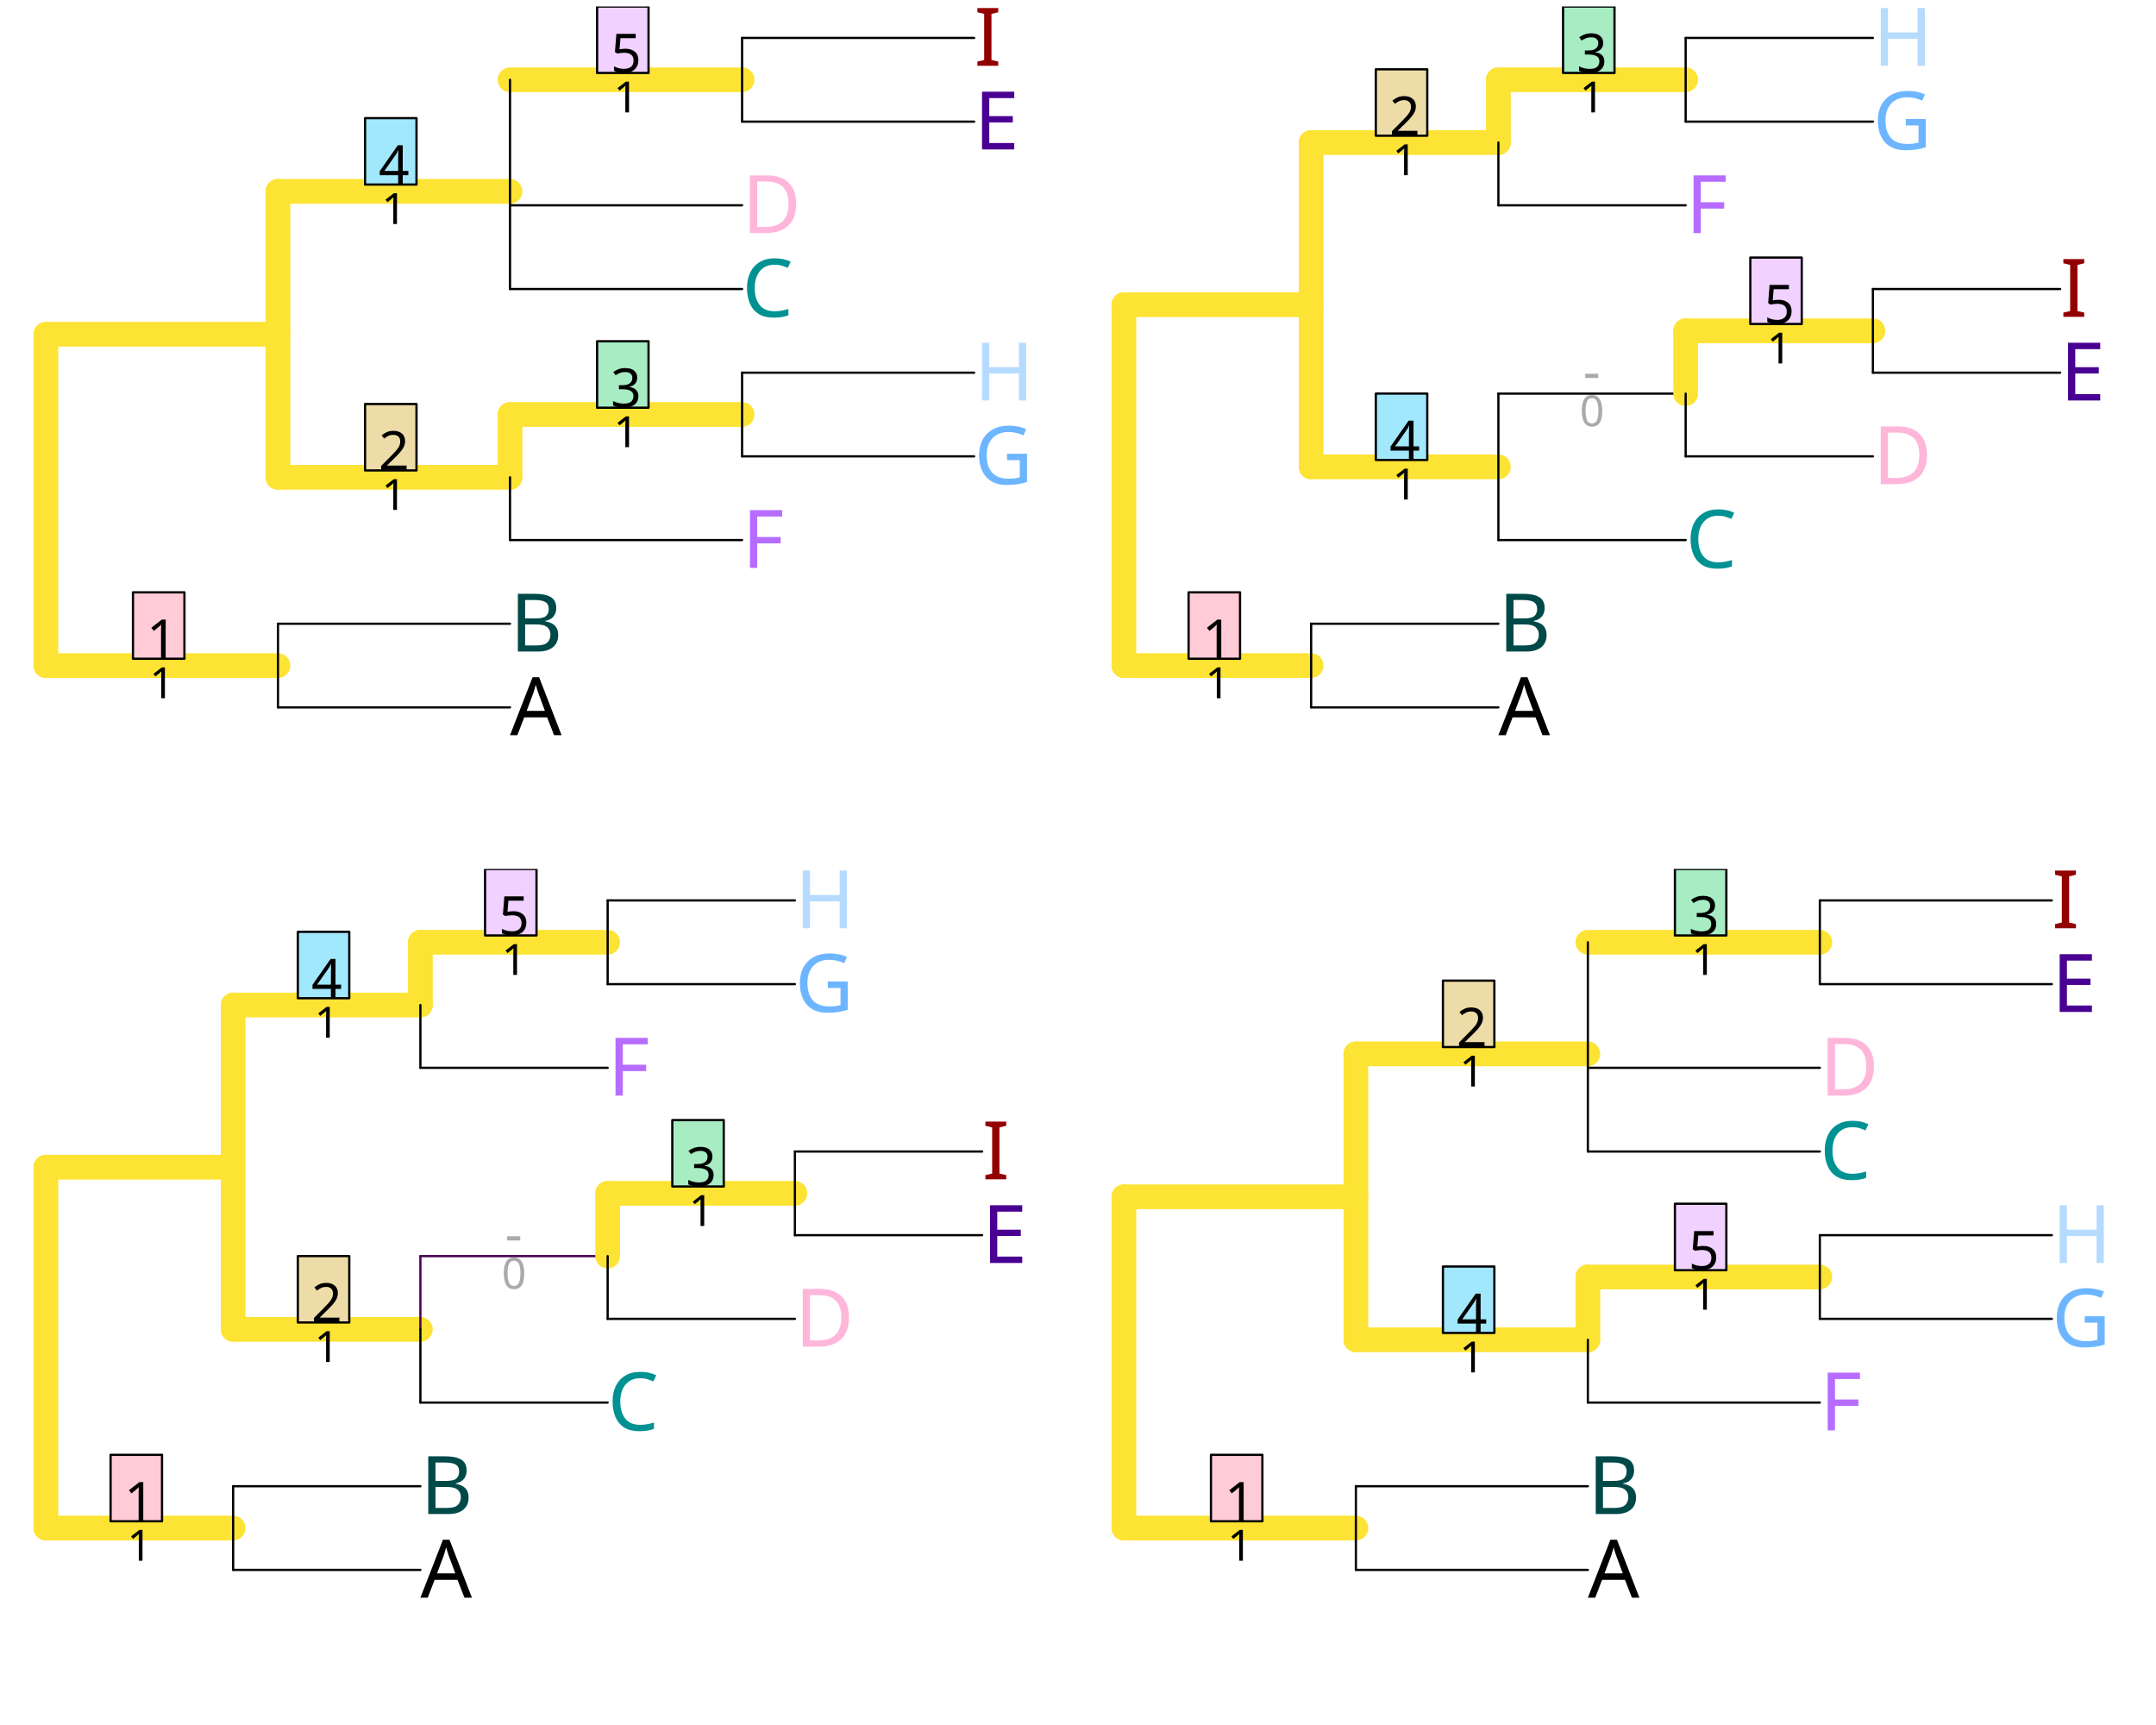
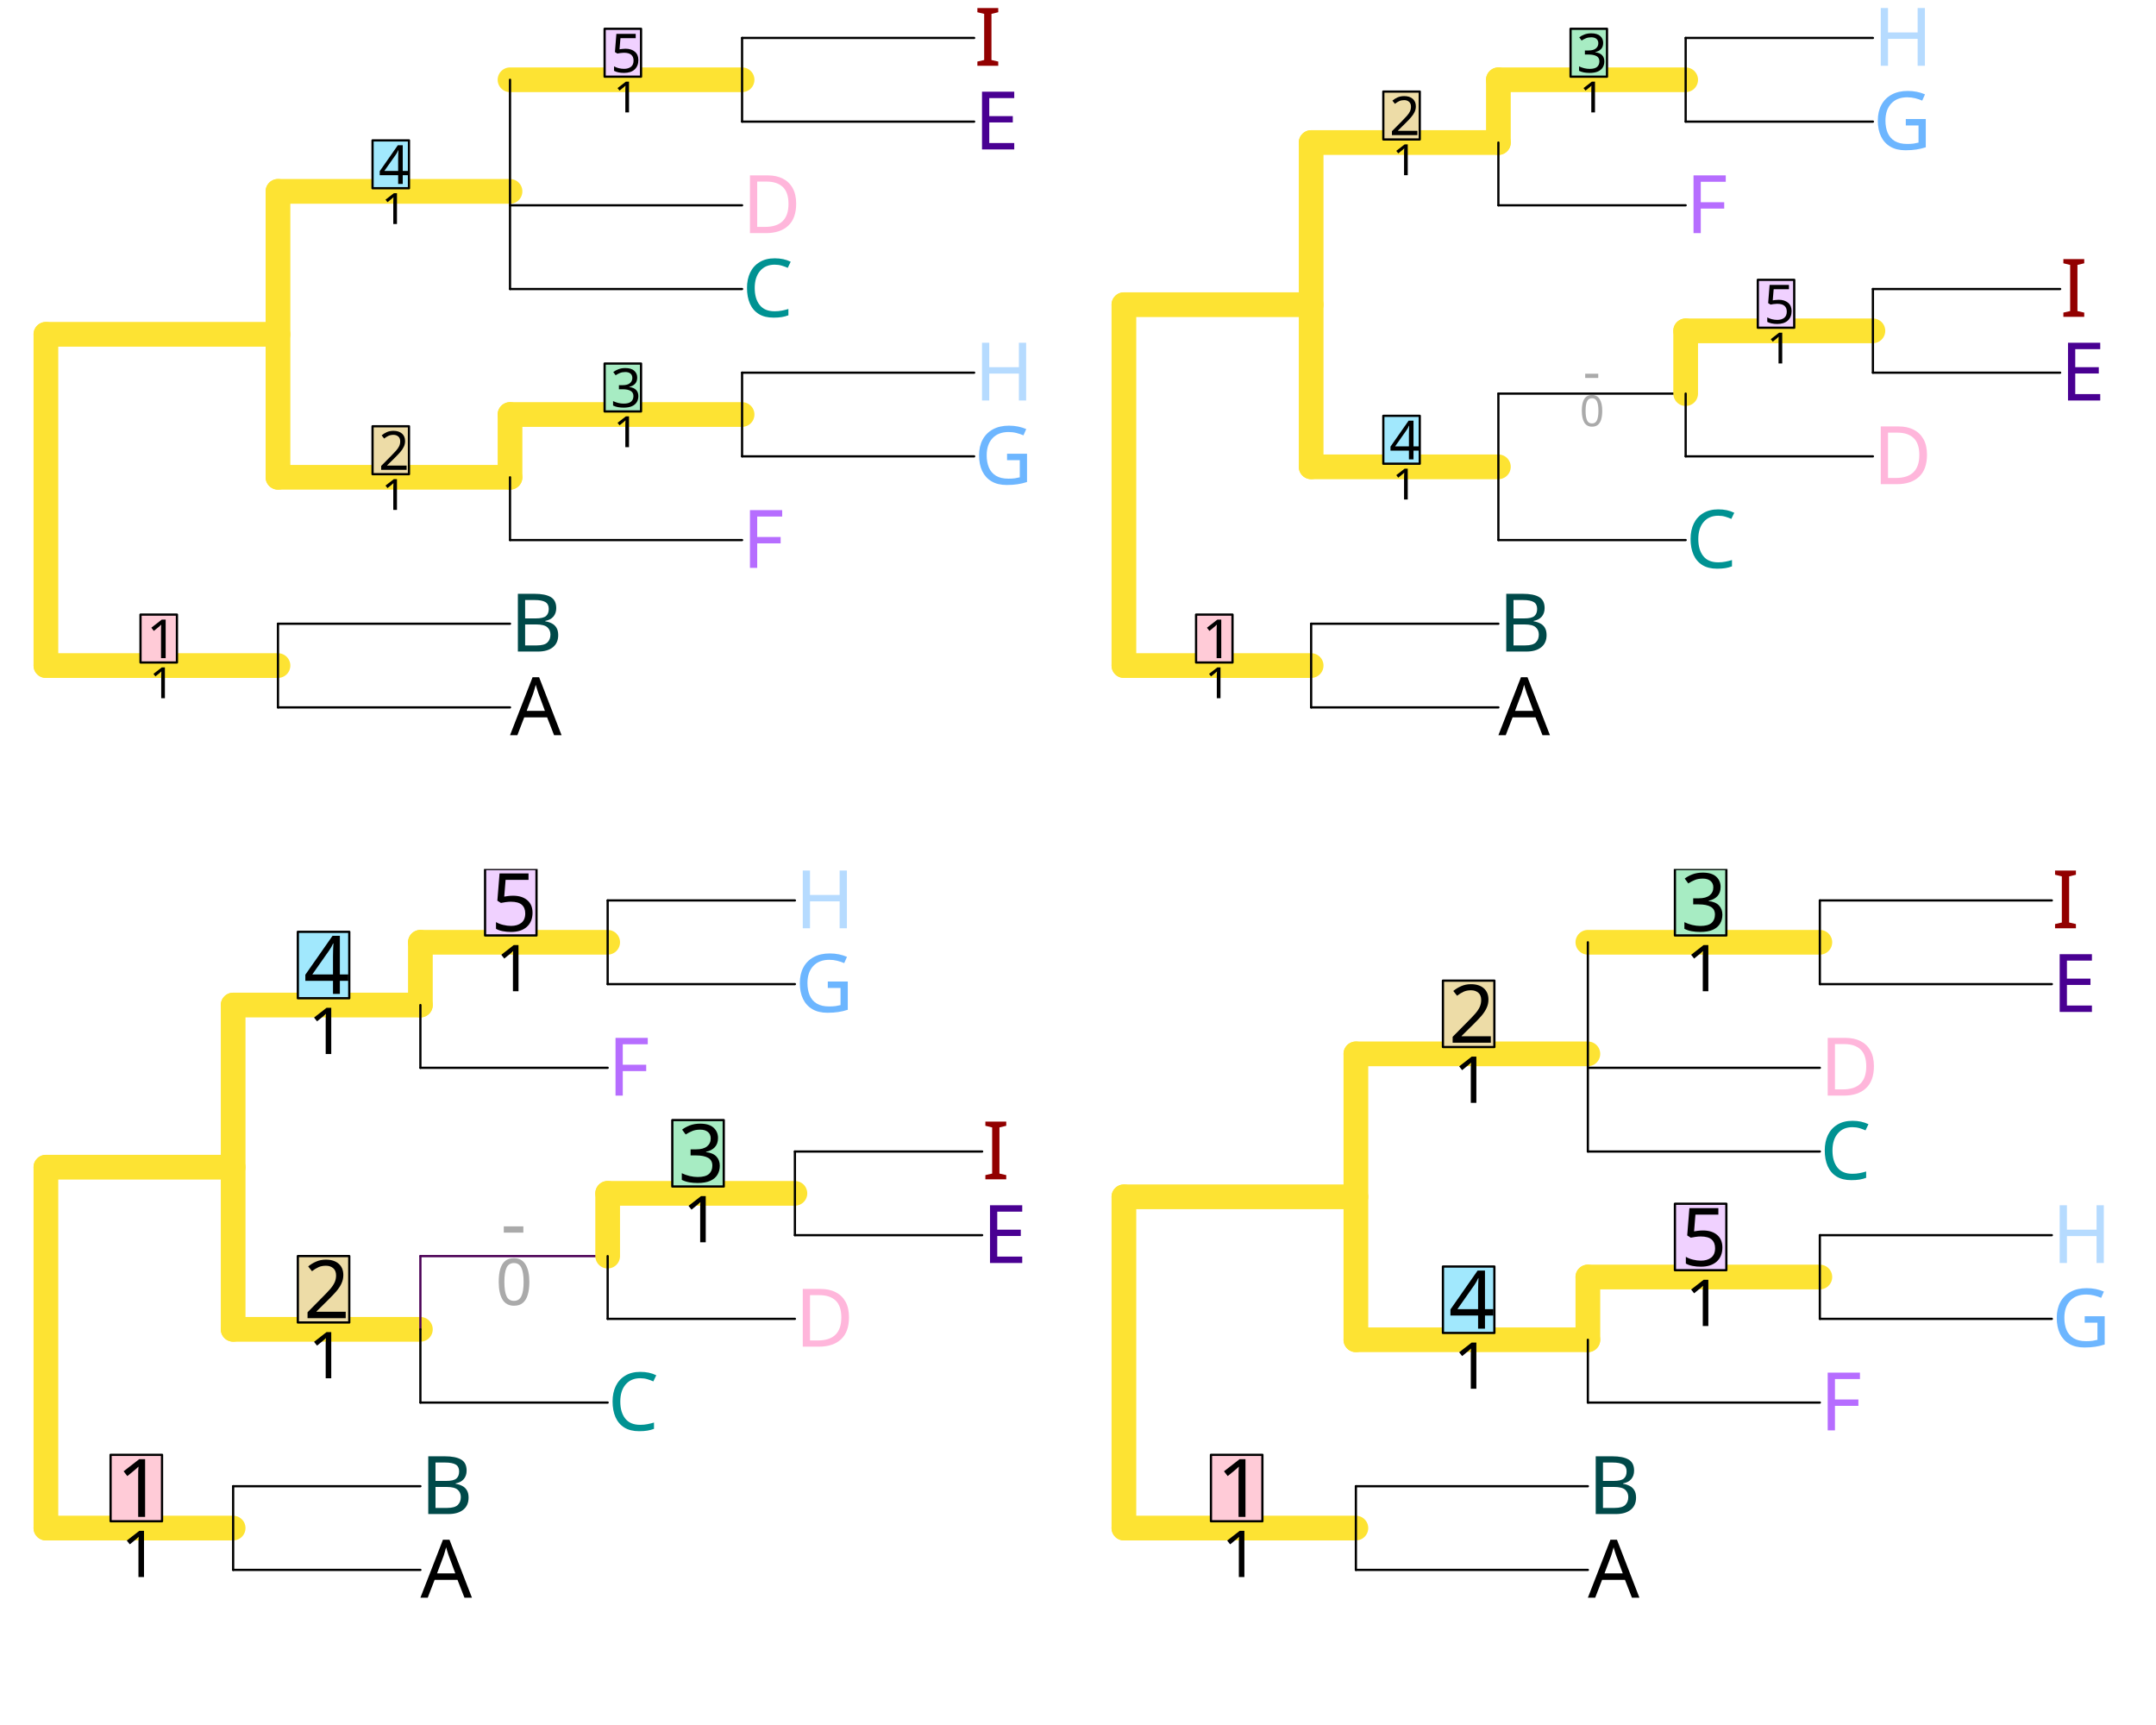
<svg xmlns="http://www.w3.org/2000/svg" class="svglite" data-engine-version="2.0" width="720.00pt" height="576.00pt" viewBox="0 0 720.00 576.00">
  <defs>
    <style type="text/css">
    .svglite line, .svglite polyline, .svglite polygon, .svglite path, .svglite rect, .svglite circle {
      fill: none;
      stroke: #000000;
      stroke-linecap: round;
      stroke-linejoin: round;
      stroke-miterlimit: 10.00;
    }
  </style>
  </defs>
  <rect width="100%" height="100%" style="stroke: none; fill: #FFFFFF;" />
  <defs>
    <clipPath id="cpMC4wMHw3MjAuMDB8MC4wMHw1NzYuMDA=">
      <rect x="0.00" y="0.00" width="720.00" height="576.00" />
    </clipPath>
  </defs>
  <g clip-path="url(#cpMC4wMHw3MjAuMDB8MC4wMHw1NzYuMDA=)">
</g>
  <defs>
    <clipPath id="cpMC4wMHwzNjAuMDB8MC4wMHwyODguMDA=">
      <rect x="0.00" y="0.00" width="360.00" height="288.00" />
    </clipPath>
  </defs>
  <g clip-path="url(#cpMC4wMHwzNjAuMDB8MC4wMHwyODguMDA=)">
</g>
  <defs>
    <clipPath id="cpMi4xNnwzNTcuODR8Mi4xNnwyODUuODQ=">
      <rect x="2.16" y="2.16" width="355.68" height="283.68" />
    </clipPath>
  </defs>
  <g clip-path="url(#cpMi4xNnwzNTcuODR8Mi4xNnwyODUuODQ=)">
    <line x1="15.33" y1="222.24" x2="92.83" y2="222.24" style="stroke-width: 8.25; stroke: #FDE333;" />
    <line x1="92.83" y1="236.21" x2="170.32" y2="236.21" style="stroke-width: 0.75;" />
    <line x1="92.83" y1="208.27" x2="170.32" y2="208.27" style="stroke-width: 0.75;" />
    <line x1="15.33" y1="111.63" x2="92.83" y2="111.63" style="stroke-width: 8.25; stroke: #FDE333;" />
    <line x1="92.83" y1="159.37" x2="170.32" y2="159.37" style="stroke-width: 8.25; stroke: #FDE333;" />
    <line x1="170.32" y1="180.33" x2="247.82" y2="180.33" style="stroke-width: 0.75;" />
    <line x1="170.32" y1="138.41" x2="247.82" y2="138.41" style="stroke-width: 8.25; stroke: #FDE333;" />
    <line x1="247.82" y1="152.38" x2="325.32" y2="152.38" style="stroke-width: 0.75;" />
    <line x1="247.82" y1="124.44" x2="325.32" y2="124.44" style="stroke-width: 0.75;" />
    <line x1="92.83" y1="63.90" x2="170.32" y2="63.90" style="stroke-width: 8.25; stroke: #FDE333;" />
    <line x1="170.32" y1="96.50" x2="247.82" y2="96.50" style="stroke-width: 0.75;" />
    <line x1="170.32" y1="68.55" x2="247.82" y2="68.55" style="stroke-width: 0.75;" />
    <line x1="170.32" y1="26.64" x2="247.82" y2="26.64" style="stroke-width: 8.25; stroke: #FDE333;" />
    <line x1="247.82" y1="40.61" x2="325.32" y2="40.61" style="stroke-width: 0.75;" />
    <line x1="247.82" y1="12.67" x2="325.32" y2="12.67" style="stroke-width: 0.75;" />
    <line x1="15.33" y1="222.24" x2="15.33" y2="111.63" style="stroke-width: 8.25; stroke: #FDE333;" />
    <line x1="92.83" y1="236.21" x2="92.83" y2="208.27" style="stroke-width: 0.75;" />
    <line x1="92.83" y1="159.37" x2="92.83" y2="63.90" style="stroke-width: 8.25; stroke: #FDE333;" />
    <line x1="170.32" y1="159.37" x2="170.32" y2="138.41" style="stroke-width: 8.25; stroke: #FDE333;" />
    <line x1="247.82" y1="152.38" x2="247.82" y2="124.44" style="stroke-width: 0.75;" />
    <line x1="170.32" y1="96.50" x2="170.32" y2="26.64" style="stroke-width: 0.75;" />
    <line x1="247.82" y1="40.61" x2="247.82" y2="12.67" style="stroke-width: 0.75;" />
    <line x1="170.32" y1="180.33" x2="170.32" y2="159.37" style="stroke-width: 0.75;" />
    <text x="170.32" y="245.50" style="font-size: 27.00px; font-family: sans;" textLength="18.01px" lengthAdjust="spacingAndGlyphs">A</text>
    <text x="170.32" y="217.56" style="font-size: 27.00px; fill: #004949; font-family: sans;" textLength="18.01px" lengthAdjust="spacingAndGlyphs">B</text>
    <text x="247.82" y="189.62" style="font-size: 27.00px; fill: #B66DFF; font-family: sans;" textLength="16.49px" lengthAdjust="spacingAndGlyphs">F</text>
    <text x="325.32" y="161.68" style="font-size: 27.00px; fill: #6DB6FF; font-family: sans;" textLength="21.01px" lengthAdjust="spacingAndGlyphs">G</text>
    <text x="325.32" y="133.73" style="font-size: 27.00px; fill: #B6DBFF; font-family: sans;" textLength="19.50px" lengthAdjust="spacingAndGlyphs">H</text>
    <text x="247.82" y="105.80" style="font-size: 27.00px; fill: #009292; font-family: sans;" textLength="19.50px" lengthAdjust="spacingAndGlyphs">C</text>
    <text x="247.82" y="77.84" style="font-size: 27.00px; fill: #FFB6DB; font-family: sans;" textLength="19.50px" lengthAdjust="spacingAndGlyphs">D</text>
    <text x="325.32" y="49.90" style="font-size: 27.00px; fill: #490092; font-family: sans;" textLength="18.01px" lengthAdjust="spacingAndGlyphs">E</text>
    <text x="325.32" y="21.96" style="font-size: 27.00px; fill: #920000; font-family: sans;" textLength="7.50px" lengthAdjust="spacingAndGlyphs">I</text>
-     <rect x="44.41" y="197.78" width="17.18" height="22.18" style="stroke-width: 0.75; fill: #FFCBD7;" />
-     <rect x="121.91" y="134.91" width="17.18" height="22.18" style="stroke-width: 0.75; fill: #EDDCA7;" />
-     <rect x="199.40" y="113.95" width="17.18" height="22.18" style="stroke-width: 0.75; fill: #A7ECC3;" />
-     <rect x="121.91" y="39.44" width="17.18" height="22.18" style="stroke-width: 0.75; fill: #A1E8FD;" />
-     <rect x="199.40" y="2.18" width="17.18" height="22.18" style="stroke-width: 0.75; fill: #F0D1FF;" />
+     <rect x="46.92" y="205.22" width="12.17" height="15.99" style="stroke-width: 0.75; fill: #FFCBD7;" />
+     <rect x="124.41" y="142.34" width="12.17" height="15.99" style="stroke-width: 0.75; fill: #EDDCA7;" />
+     <rect x="201.91" y="121.39" width="12.17" height="15.99" style="stroke-width: 0.75; fill: #A7ECC3;" />
+     <rect x="124.41" y="46.87" width="12.17" height="15.99" style="stroke-width: 0.75; fill: #A1E8FD;" />
+     <rect x="201.91" y="9.61" width="12.17" height="15.99" style="stroke-width: 0.75; fill: #F0D1FF;" />
    <text x="54.08" y="219.76" text-anchor="middle" style="font-size: 18.00px; font-family: sans;" textLength="10.01px" lengthAdjust="spacingAndGlyphs">1</text>
    <text x="131.58" y="156.89" text-anchor="middle" style="font-size: 18.00px; font-family: sans;" textLength="10.01px" lengthAdjust="spacingAndGlyphs">2</text>
    <text x="209.07" y="135.93" text-anchor="middle" style="font-size: 18.00px; font-family: sans;" textLength="10.01px" lengthAdjust="spacingAndGlyphs">3</text>
    <text x="131.58" y="61.42" text-anchor="middle" style="font-size: 18.00px; font-family: sans;" textLength="10.01px" lengthAdjust="spacingAndGlyphs">4</text>
    <text x="209.07" y="24.16" text-anchor="middle" style="font-size: 18.00px; font-family: sans;" textLength="10.01px" lengthAdjust="spacingAndGlyphs">5</text>
    <text x="54.08" y="233.14" text-anchor="middle" style="font-size: 14.40px; font-family: sans;" textLength="8.01px" lengthAdjust="spacingAndGlyphs">1</text>
    <text x="131.58" y="170.27" text-anchor="middle" style="font-size: 14.40px; font-family: sans;" textLength="8.01px" lengthAdjust="spacingAndGlyphs">1</text>
    <text x="209.07" y="149.31" text-anchor="middle" style="font-size: 14.40px; font-family: sans;" textLength="8.01px" lengthAdjust="spacingAndGlyphs">1</text>
    <text x="131.58" y="74.80" text-anchor="middle" style="font-size: 14.40px; font-family: sans;" textLength="8.01px" lengthAdjust="spacingAndGlyphs">1</text>
    <text x="209.07" y="37.54" text-anchor="middle" style="font-size: 14.40px; font-family: sans;" textLength="8.01px" lengthAdjust="spacingAndGlyphs">1</text>
  </g>
  <defs>
    <clipPath id="cpMzYyLjE2fDcxNy44NHwyLjE2fDI4NS44NA==">
      <rect x="362.16" y="2.16" width="355.68" height="283.68" />
    </clipPath>
  </defs>
  <g clip-path="url(#cpMzYyLjE2fDcxNy44NHwyLjE2fDI4NS44NA==)">
</g>
  <defs>
    <clipPath id="cpMzYwLjAwfDcyMC4wMHwwLjAwfDI4OC4wMA==">
      <rect x="360.00" y="0.00" width="360.00" height="288.00" />
    </clipPath>
  </defs>
  <g clip-path="url(#cpMzYwLjAwfDcyMC4wMHwwLjAwfDI4OC4wMA==)">
</g>
  <g clip-path="url(#cpMzYyLjE2fDcxNy44NHwyLjE2fDI4NS44NA==)">
    <line x1="375.33" y1="222.24" x2="437.86" y2="222.24" style="stroke-width: 8.25; stroke: #FDE333;" />
    <line x1="437.86" y1="236.21" x2="500.39" y2="236.21" style="stroke-width: 0.75;" />
    <line x1="437.86" y1="208.27" x2="500.39" y2="208.27" style="stroke-width: 0.75;" />
    <line x1="375.33" y1="101.74" x2="437.86" y2="101.74" style="stroke-width: 8.25; stroke: #FDE333;" />
    <line x1="437.86" y1="155.88" x2="500.39" y2="155.88" style="stroke-width: 8.25; stroke: #FDE333;" />
    <line x1="500.39" y1="180.33" x2="562.93" y2="180.33" style="stroke-width: 0.75;" />
    <line x1="500.39" y1="131.43" x2="562.93" y2="131.43" style="stroke-width: 0.75;" />
    <line x1="562.93" y1="152.38" x2="625.46" y2="152.38" style="stroke-width: 0.75;" />
    <line x1="562.93" y1="110.47" x2="625.46" y2="110.47" style="stroke-width: 8.25; stroke: #FDE333;" />
    <line x1="625.46" y1="124.44" x2="687.99" y2="124.44" style="stroke-width: 0.75;" />
    <line x1="625.46" y1="96.50" x2="687.99" y2="96.50" style="stroke-width: 0.75;" />
    <line x1="437.86" y1="47.60" x2="500.39" y2="47.60" style="stroke-width: 8.25; stroke: #FDE333;" />
    <line x1="500.39" y1="68.55" x2="562.93" y2="68.55" style="stroke-width: 0.75;" />
    <line x1="500.39" y1="26.64" x2="562.93" y2="26.64" style="stroke-width: 8.25; stroke: #FDE333;" />
    <line x1="562.93" y1="40.61" x2="625.46" y2="40.61" style="stroke-width: 0.75;" />
    <line x1="562.93" y1="12.67" x2="625.46" y2="12.67" style="stroke-width: 0.75;" />
    <line x1="375.33" y1="222.24" x2="375.33" y2="101.74" style="stroke-width: 8.25; stroke: #FDE333;" />
    <line x1="437.86" y1="236.21" x2="437.86" y2="208.27" style="stroke-width: 0.75;" />
    <line x1="437.86" y1="155.88" x2="437.86" y2="47.60" style="stroke-width: 8.25; stroke: #FDE333;" />
    <line x1="500.39" y1="180.33" x2="500.39" y2="131.43" style="stroke-width: 0.75;" />
    <line x1="562.93" y1="131.43" x2="562.93" y2="110.47" style="stroke-width: 8.25; stroke: #FDE333;" />
    <line x1="625.46" y1="124.44" x2="625.46" y2="96.50" style="stroke-width: 0.75;" />
    <line x1="500.39" y1="47.60" x2="500.39" y2="26.64" style="stroke-width: 8.25; stroke: #FDE333;" />
    <line x1="562.93" y1="40.61" x2="562.93" y2="12.67" style="stroke-width: 0.75;" />
    <line x1="562.93" y1="152.38" x2="562.93" y2="131.43" style="stroke-width: 0.75;" />
    <line x1="500.39" y1="68.55" x2="500.39" y2="47.60" style="stroke-width: 0.75;" />
    <text x="500.39" y="245.50" style="font-size: 27.00px; font-family: sans;" textLength="18.01px" lengthAdjust="spacingAndGlyphs">A</text>
    <text x="500.39" y="217.56" style="font-size: 27.00px; fill: #004949; font-family: sans;" textLength="18.01px" lengthAdjust="spacingAndGlyphs">B</text>
    <text x="562.93" y="189.63" style="font-size: 27.00px; fill: #009292; font-family: sans;" textLength="19.50px" lengthAdjust="spacingAndGlyphs">C</text>
    <text x="625.46" y="161.67" style="font-size: 27.00px; fill: #FFB6DB; font-family: sans;" textLength="19.50px" lengthAdjust="spacingAndGlyphs">D</text>
    <text x="687.99" y="133.73" style="font-size: 27.00px; fill: #490092; font-family: sans;" textLength="18.01px" lengthAdjust="spacingAndGlyphs">E</text>
    <text x="687.99" y="105.79" style="font-size: 27.00px; fill: #920000; font-family: sans;" textLength="7.50px" lengthAdjust="spacingAndGlyphs">I</text>
    <text x="562.93" y="77.84" style="font-size: 27.00px; fill: #B66DFF; font-family: sans;" textLength="16.49px" lengthAdjust="spacingAndGlyphs">F</text>
    <text x="625.46" y="49.91" style="font-size: 27.00px; fill: #6DB6FF; font-family: sans;" textLength="21.01px" lengthAdjust="spacingAndGlyphs">G</text>
    <text x="625.46" y="21.96" style="font-size: 27.00px; fill: #B6DBFF; font-family: sans;" textLength="19.50px" lengthAdjust="spacingAndGlyphs">H</text>
-     <rect x="396.93" y="197.78" width="17.18" height="22.18" style="stroke-width: 0.75; fill: #FFCBD7;" />
-     <rect x="459.46" y="23.14" width="17.18" height="22.18" style="stroke-width: 0.75; fill: #EDDCA7;" />
-     <rect x="521.99" y="2.18" width="17.18" height="22.18" style="stroke-width: 0.75; fill: #A7ECC3;" />
-     <rect x="459.46" y="131.42" width="17.18" height="22.18" style="stroke-width: 0.75; fill: #A1E8FD;" />
-     <rect x="584.52" y="86.01" width="17.18" height="22.18" style="stroke-width: 0.75; fill: #F0D1FF;" />
+     <rect x="399.43" y="205.22" width="12.17" height="15.99" style="stroke-width: 0.75; fill: #FFCBD7;" />
+     <rect x="461.96" y="30.57" width="12.17" height="15.99" style="stroke-width: 0.75; fill: #EDDCA7;" />
+     <rect x="524.49" y="9.61" width="12.17" height="15.99" style="stroke-width: 0.75; fill: #A7ECC3;" />
+     <rect x="461.96" y="138.85" width="12.17" height="15.99" style="stroke-width: 0.75; fill: #A1E8FD;" />
+     <rect x="587.02" y="93.44" width="12.17" height="15.99" style="stroke-width: 0.75; fill: #F0D1FF;" />
    <text x="406.60" y="219.76" text-anchor="middle" style="font-size: 18.00px; font-family: sans;" textLength="10.01px" lengthAdjust="spacingAndGlyphs">1</text>
    <text x="469.13" y="45.12" text-anchor="middle" style="font-size: 18.00px; font-family: sans;" textLength="10.01px" lengthAdjust="spacingAndGlyphs">2</text>
    <text x="531.66" y="24.16" text-anchor="middle" style="font-size: 18.00px; font-family: sans;" textLength="10.01px" lengthAdjust="spacingAndGlyphs">3</text>
    <text x="469.13" y="153.40" text-anchor="middle" style="font-size: 18.00px; font-family: sans;" textLength="10.01px" lengthAdjust="spacingAndGlyphs">4</text>
    <text x="594.19" y="107.99" text-anchor="middle" style="font-size: 18.00px; font-family: sans;" textLength="10.01px" lengthAdjust="spacingAndGlyphs">5</text>
    <text x="406.60" y="233.14" text-anchor="middle" style="font-size: 14.40px; font-family: sans;" textLength="8.01px" lengthAdjust="spacingAndGlyphs">1</text>
    <text x="469.13" y="58.50" text-anchor="middle" style="font-size: 14.40px; font-family: sans;" textLength="8.01px" lengthAdjust="spacingAndGlyphs">1</text>
    <text x="531.66" y="37.54" text-anchor="middle" style="font-size: 14.40px; font-family: sans;" textLength="8.01px" lengthAdjust="spacingAndGlyphs">1</text>
    <text x="469.13" y="166.78" text-anchor="middle" style="font-size: 14.40px; font-family: sans;" textLength="8.01px" lengthAdjust="spacingAndGlyphs">1</text>
    <text x="594.19" y="121.37" text-anchor="middle" style="font-size: 14.40px; font-family: sans;" textLength="8.01px" lengthAdjust="spacingAndGlyphs">1</text>
    <text x="528.66" y="130.33" style="font-size: 18.00px; fill: #AAAAAA; font-family: sans;" textLength="5.99px" lengthAdjust="spacingAndGlyphs">-</text>
    <text x="531.66" y="142.33" text-anchor="middle" style="font-size: 14.40px; fill: #AAAAAA; font-family: sans;" textLength="8.01px" lengthAdjust="spacingAndGlyphs">0</text>
  </g>
  <defs>
    <clipPath id="cpMi4xNnwzNTcuODR8MjkwLjE2fDU3My44NA==">
      <rect x="2.16" y="290.16" width="355.68" height="283.68" />
    </clipPath>
  </defs>
  <g clip-path="url(#cpMi4xNnwzNTcuODR8MjkwLjE2fDU3My44NA==)">
</g>
  <defs>
    <clipPath id="cpMC4wMHwzNjAuMDB8Mjg4LjAwfDU3Ni4wMA==">
      <rect x="0.00" y="288.00" width="360.00" height="288.00" />
    </clipPath>
  </defs>
  <g clip-path="url(#cpMC4wMHwzNjAuMDB8Mjg4LjAwfDU3Ni4wMA==)">
</g>
  <g clip-path="url(#cpMi4xNnwzNTcuODR8MjkwLjE2fDU3My44NA==)">
    <line x1="15.33" y1="510.24" x2="77.86" y2="510.24" style="stroke-width: 8.25; stroke: #FDE333;" />
    <line x1="77.86" y1="524.21" x2="140.39" y2="524.21" style="stroke-width: 0.75;" />
    <line x1="77.86" y1="496.27" x2="140.39" y2="496.27" style="stroke-width: 0.75;" />
    <line x1="15.33" y1="389.74" x2="77.86" y2="389.74" style="stroke-width: 8.25; stroke: #FDE333;" />
    <line x1="77.86" y1="443.88" x2="140.39" y2="443.88" style="stroke-width: 8.25; stroke: #FDE333;" />
    <line x1="140.39" y1="468.33" x2="202.93" y2="468.33" style="stroke-width: 0.75;" />
    <line x1="140.39" y1="419.43" x2="202.93" y2="419.43" style="stroke-width: 0.75; stroke: #4B0055;" />
    <line x1="202.93" y1="440.38" x2="265.46" y2="440.38" style="stroke-width: 0.75;" />
    <line x1="202.93" y1="398.47" x2="265.46" y2="398.47" style="stroke-width: 8.25; stroke: #FDE333;" />
    <line x1="265.46" y1="412.44" x2="327.99" y2="412.44" style="stroke-width: 0.75;" />
    <line x1="265.46" y1="384.50" x2="327.99" y2="384.50" style="stroke-width: 0.75;" />
    <line x1="77.86" y1="335.60" x2="140.39" y2="335.60" style="stroke-width: 8.25; stroke: #FDE333;" />
    <line x1="140.39" y1="356.55" x2="202.93" y2="356.55" style="stroke-width: 0.75;" />
    <line x1="140.39" y1="314.64" x2="202.93" y2="314.64" style="stroke-width: 8.25; stroke: #FDE333;" />
    <line x1="202.93" y1="328.61" x2="265.46" y2="328.61" style="stroke-width: 0.75;" />
    <line x1="202.93" y1="300.67" x2="265.46" y2="300.67" style="stroke-width: 0.75;" />
    <line x1="15.33" y1="510.24" x2="15.33" y2="389.74" style="stroke-width: 8.25; stroke: #FDE333;" />
    <line x1="77.86" y1="524.21" x2="77.86" y2="496.27" style="stroke-width: 0.75;" />
    <line x1="77.86" y1="443.88" x2="77.86" y2="335.60" style="stroke-width: 8.25; stroke: #FDE333;" />
    <line x1="140.39" y1="443.88" x2="140.39" y2="419.43" style="stroke-width: 0.75; stroke: #4B0055;" />
    <line x1="202.93" y1="419.43" x2="202.93" y2="398.47" style="stroke-width: 8.25; stroke: #FDE333;" />
    <line x1="265.46" y1="412.44" x2="265.46" y2="384.50" style="stroke-width: 0.75;" />
    <line x1="140.39" y1="335.60" x2="140.39" y2="314.64" style="stroke-width: 8.25; stroke: #FDE333;" />
    <line x1="202.93" y1="328.61" x2="202.93" y2="300.67" style="stroke-width: 0.75;" />
    <line x1="140.39" y1="468.33" x2="140.39" y2="443.88" style="stroke-width: 0.75;" />
    <line x1="202.93" y1="440.38" x2="202.93" y2="419.43" style="stroke-width: 0.75;" />
    <line x1="140.39" y1="356.55" x2="140.39" y2="335.60" style="stroke-width: 0.75;" />
    <text x="140.39" y="533.50" style="font-size: 27.00px; font-family: sans;" textLength="18.01px" lengthAdjust="spacingAndGlyphs">A</text>
    <text x="140.39" y="505.56" style="font-size: 27.00px; fill: #004949; font-family: sans;" textLength="18.01px" lengthAdjust="spacingAndGlyphs">B</text>
    <text x="202.93" y="477.63" style="font-size: 27.00px; fill: #009292; font-family: sans;" textLength="19.50px" lengthAdjust="spacingAndGlyphs">C</text>
    <text x="265.46" y="449.67" style="font-size: 27.00px; fill: #FFB6DB; font-family: sans;" textLength="19.50px" lengthAdjust="spacingAndGlyphs">D</text>
    <text x="327.99" y="421.73" style="font-size: 27.00px; fill: #490092; font-family: sans;" textLength="18.01px" lengthAdjust="spacingAndGlyphs">E</text>
    <text x="327.99" y="393.79" style="font-size: 27.00px; fill: #920000; font-family: sans;" textLength="7.50px" lengthAdjust="spacingAndGlyphs">I</text>
    <text x="202.93" y="365.84" style="font-size: 27.00px; fill: #B66DFF; font-family: sans;" textLength="16.49px" lengthAdjust="spacingAndGlyphs">F</text>
    <text x="265.46" y="337.91" style="font-size: 27.00px; fill: #6DB6FF; font-family: sans;" textLength="21.01px" lengthAdjust="spacingAndGlyphs">G</text>
    <text x="265.46" y="309.96" style="font-size: 27.00px; fill: #B6DBFF; font-family: sans;" textLength="19.50px" lengthAdjust="spacingAndGlyphs">H</text>
    <rect x="36.93" y="485.78" width="17.18" height="22.18" style="stroke-width: 0.75; fill: #FFCBD7;" />
    <rect x="99.46" y="419.42" width="17.18" height="22.18" style="stroke-width: 0.75; fill: #EDDCA7;" />
    <rect x="224.52" y="374.01" width="17.18" height="22.18" style="stroke-width: 0.75; fill: #A7ECC3;" />
    <rect x="99.46" y="311.14" width="17.18" height="22.18" style="stroke-width: 0.75; fill: #A1E8FD;" />
    <rect x="161.99" y="290.18" width="17.18" height="22.18" style="stroke-width: 0.75; fill: #F0D1FF;" />
-     <text x="46.60" y="507.76" text-anchor="middle" style="font-size: 18.00px; font-family: sans;" textLength="10.01px" lengthAdjust="spacingAndGlyphs">1</text>
-     <text x="109.13" y="441.40" text-anchor="middle" style="font-size: 18.00px; font-family: sans;" textLength="10.01px" lengthAdjust="spacingAndGlyphs">2</text>
-     <text x="234.19" y="395.99" text-anchor="middle" style="font-size: 18.00px; font-family: sans;" textLength="10.01px" lengthAdjust="spacingAndGlyphs">3</text>
-     <text x="109.13" y="333.12" text-anchor="middle" style="font-size: 18.00px; font-family: sans;" textLength="10.01px" lengthAdjust="spacingAndGlyphs">4</text>
-     <text x="171.66" y="312.16" text-anchor="middle" style="font-size: 18.00px; font-family: sans;" textLength="10.01px" lengthAdjust="spacingAndGlyphs">5</text>
-     <text x="46.60" y="521.14" text-anchor="middle" style="font-size: 14.40px; font-family: sans;" textLength="8.01px" lengthAdjust="spacingAndGlyphs">1</text>
-     <text x="109.13" y="454.78" text-anchor="middle" style="font-size: 14.40px; font-family: sans;" textLength="8.01px" lengthAdjust="spacingAndGlyphs">1</text>
-     <text x="234.19" y="409.37" text-anchor="middle" style="font-size: 14.40px; font-family: sans;" textLength="8.01px" lengthAdjust="spacingAndGlyphs">1</text>
-     <text x="109.13" y="346.50" text-anchor="middle" style="font-size: 14.40px; font-family: sans;" textLength="8.01px" lengthAdjust="spacingAndGlyphs">1</text>
-     <text x="171.66" y="325.54" text-anchor="middle" style="font-size: 14.40px; font-family: sans;" textLength="8.01px" lengthAdjust="spacingAndGlyphs">1</text>
-     <text x="168.66" y="418.33" style="font-size: 18.00px; fill: #AAAAAA; font-family: sans;" textLength="5.99px" lengthAdjust="spacingAndGlyphs">-</text>
-     <text x="171.66" y="430.33" text-anchor="middle" style="font-size: 14.40px; fill: #AAAAAA; font-family: sans;" textLength="8.01px" lengthAdjust="spacingAndGlyphs">0</text>
+     <text x="46.60" y="506.52" text-anchor="middle" style="font-size: 27.00px; font-family: sans;" textLength="15.02px" lengthAdjust="spacingAndGlyphs">1</text>
+     <text x="109.13" y="440.16" text-anchor="middle" style="font-size: 27.00px; font-family: sans;" textLength="15.02px" lengthAdjust="spacingAndGlyphs">2</text>
+     <text x="234.19" y="394.75" text-anchor="middle" style="font-size: 27.00px; font-family: sans;" textLength="15.02px" lengthAdjust="spacingAndGlyphs">3</text>
+     <text x="109.13" y="331.88" text-anchor="middle" style="font-size: 27.00px; font-family: sans;" textLength="15.02px" lengthAdjust="spacingAndGlyphs">4</text>
+     <text x="171.66" y="310.92" text-anchor="middle" style="font-size: 27.00px; font-family: sans;" textLength="15.02px" lengthAdjust="spacingAndGlyphs">5</text>
+     <text x="46.60" y="526.59" text-anchor="middle" style="font-size: 21.60px; font-family: sans;" textLength="12.01px" lengthAdjust="spacingAndGlyphs">1</text>
+     <text x="109.13" y="460.23" text-anchor="middle" style="font-size: 21.60px; font-family: sans;" textLength="12.01px" lengthAdjust="spacingAndGlyphs">1</text>
+     <text x="234.19" y="414.82" text-anchor="middle" style="font-size: 21.60px; font-family: sans;" textLength="12.01px" lengthAdjust="spacingAndGlyphs">1</text>
+     <text x="109.13" y="351.95" text-anchor="middle" style="font-size: 21.60px; font-family: sans;" textLength="12.01px" lengthAdjust="spacingAndGlyphs">1</text>
+     <text x="171.66" y="330.99" text-anchor="middle" style="font-size: 21.60px; font-family: sans;" textLength="12.01px" lengthAdjust="spacingAndGlyphs">1</text>
+     <text x="167.16" y="417.78" style="font-size: 27.00px; fill: #AAAAAA; font-family: sans;" textLength="8.99px" lengthAdjust="spacingAndGlyphs">-</text>
+     <text x="171.66" y="435.78" text-anchor="middle" style="font-size: 21.60px; fill: #AAAAAA; font-family: sans;" textLength="12.01px" lengthAdjust="spacingAndGlyphs">0</text>
  </g>
  <defs>
    <clipPath id="cpMzYyLjE2fDcxNy44NHwyOTAuMTZ8NTczLjg0">
      <rect x="362.16" y="290.16" width="355.68" height="283.68" />
    </clipPath>
  </defs>
  <g clip-path="url(#cpMzYyLjE2fDcxNy44NHwyOTAuMTZ8NTczLjg0)">
</g>
  <defs>
    <clipPath id="cpMzYwLjAwfDcyMC4wMHwyODguMDB8NTc2LjAw">
      <rect x="360.00" y="288.00" width="360.00" height="288.00" />
    </clipPath>
  </defs>
  <g clip-path="url(#cpMzYwLjAwfDcyMC4wMHwyODguMDB8NTc2LjAw)">
</g>
  <g clip-path="url(#cpMzYyLjE2fDcxNy44NHwyOTAuMTZ8NTczLjg0)">
    <line x1="375.33" y1="510.24" x2="452.80" y2="510.24" style="stroke-width: 8.25; stroke: #FDE333;" />
    <line x1="452.80" y1="524.21" x2="530.27" y2="524.21" style="stroke-width: 0.75;" />
    <line x1="452.80" y1="496.27" x2="530.27" y2="496.27" style="stroke-width: 0.75;" />
    <line x1="375.33" y1="399.63" x2="452.80" y2="399.63" style="stroke-width: 8.25; stroke: #FDE333;" />
    <line x1="452.80" y1="447.37" x2="530.27" y2="447.37" style="stroke-width: 8.25; stroke: #FDE333;" />
    <line x1="530.27" y1="468.33" x2="607.74" y2="468.33" style="stroke-width: 0.75;" />
    <line x1="530.27" y1="426.41" x2="607.74" y2="426.41" style="stroke-width: 8.25; stroke: #FDE333;" />
    <line x1="607.74" y1="440.38" x2="685.21" y2="440.38" style="stroke-width: 0.75;" />
    <line x1="607.74" y1="412.44" x2="685.21" y2="412.44" style="stroke-width: 0.75;" />
    <line x1="452.80" y1="351.90" x2="530.27" y2="351.90" style="stroke-width: 8.25; stroke: #FDE333;" />
    <line x1="530.27" y1="384.50" x2="607.74" y2="384.50" style="stroke-width: 0.75;" />
    <line x1="530.27" y1="356.55" x2="607.74" y2="356.55" style="stroke-width: 0.75;" />
    <line x1="530.27" y1="314.64" x2="607.74" y2="314.64" style="stroke-width: 8.25; stroke: #FDE333;" />
    <line x1="607.74" y1="328.61" x2="685.21" y2="328.61" style="stroke-width: 0.75;" />
    <line x1="607.74" y1="300.67" x2="685.21" y2="300.67" style="stroke-width: 0.75;" />
    <line x1="375.33" y1="510.24" x2="375.33" y2="399.63" style="stroke-width: 8.25; stroke: #FDE333;" />
    <line x1="452.80" y1="524.21" x2="452.80" y2="496.27" style="stroke-width: 0.75;" />
    <line x1="452.80" y1="447.37" x2="452.80" y2="351.90" style="stroke-width: 8.25; stroke: #FDE333;" />
    <line x1="530.27" y1="447.37" x2="530.27" y2="426.41" style="stroke-width: 8.25; stroke: #FDE333;" />
    <line x1="607.74" y1="440.38" x2="607.74" y2="412.44" style="stroke-width: 0.75;" />
    <line x1="530.27" y1="384.50" x2="530.27" y2="314.64" style="stroke-width: 0.75;" />
    <line x1="607.74" y1="328.61" x2="607.74" y2="300.67" style="stroke-width: 0.75;" />
    <line x1="530.27" y1="468.33" x2="530.27" y2="447.37" style="stroke-width: 0.75;" />
    <text x="530.27" y="533.50" style="font-size: 27.00px; font-family: sans;" textLength="18.01px" lengthAdjust="spacingAndGlyphs">A</text>
    <text x="530.27" y="505.56" style="font-size: 27.00px; fill: #004949; font-family: sans;" textLength="18.01px" lengthAdjust="spacingAndGlyphs">B</text>
    <text x="607.74" y="477.62" style="font-size: 27.00px; fill: #B66DFF; font-family: sans;" textLength="16.49px" lengthAdjust="spacingAndGlyphs">F</text>
    <text x="685.21" y="449.68" style="font-size: 27.00px; fill: #6DB6FF; font-family: sans;" textLength="21.01px" lengthAdjust="spacingAndGlyphs">G</text>
    <text x="685.21" y="421.73" style="font-size: 27.00px; fill: #B6DBFF; font-family: sans;" textLength="19.50px" lengthAdjust="spacingAndGlyphs">H</text>
    <text x="607.74" y="393.80" style="font-size: 27.00px; fill: #009292; font-family: sans;" textLength="19.50px" lengthAdjust="spacingAndGlyphs">C</text>
    <text x="607.74" y="365.84" style="font-size: 27.00px; fill: #FFB6DB; font-family: sans;" textLength="19.50px" lengthAdjust="spacingAndGlyphs">D</text>
    <text x="685.21" y="337.90" style="font-size: 27.00px; fill: #490092; font-family: sans;" textLength="18.01px" lengthAdjust="spacingAndGlyphs">E</text>
    <text x="685.21" y="309.96" style="font-size: 27.00px; fill: #920000; font-family: sans;" textLength="7.50px" lengthAdjust="spacingAndGlyphs">I</text>
    <rect x="404.40" y="485.78" width="17.18" height="22.18" style="stroke-width: 0.75; fill: #FFCBD7;" />
    <rect x="481.87" y="327.44" width="17.18" height="22.18" style="stroke-width: 0.75; fill: #EDDCA7;" />
    <rect x="559.34" y="290.18" width="17.18" height="22.18" style="stroke-width: 0.75; fill: #A7ECC3;" />
    <rect x="481.87" y="422.91" width="17.18" height="22.18" style="stroke-width: 0.75; fill: #A1E8FD;" />
    <rect x="559.34" y="401.95" width="17.18" height="22.18" style="stroke-width: 0.75; fill: #F0D1FF;" />
-     <text x="414.07" y="507.76" text-anchor="middle" style="font-size: 18.00px; font-family: sans;" textLength="10.01px" lengthAdjust="spacingAndGlyphs">1</text>
-     <text x="491.54" y="349.42" text-anchor="middle" style="font-size: 18.00px; font-family: sans;" textLength="10.01px" lengthAdjust="spacingAndGlyphs">2</text>
-     <text x="569.01" y="312.16" text-anchor="middle" style="font-size: 18.00px; font-family: sans;" textLength="10.01px" lengthAdjust="spacingAndGlyphs">3</text>
-     <text x="491.54" y="444.89" text-anchor="middle" style="font-size: 18.00px; font-family: sans;" textLength="10.01px" lengthAdjust="spacingAndGlyphs">4</text>
-     <text x="569.01" y="423.93" text-anchor="middle" style="font-size: 18.00px; font-family: sans;" textLength="10.01px" lengthAdjust="spacingAndGlyphs">5</text>
-     <text x="414.07" y="521.14" text-anchor="middle" style="font-size: 14.40px; font-family: sans;" textLength="8.01px" lengthAdjust="spacingAndGlyphs">1</text>
-     <text x="491.54" y="362.80" text-anchor="middle" style="font-size: 14.40px; font-family: sans;" textLength="8.01px" lengthAdjust="spacingAndGlyphs">1</text>
-     <text x="569.01" y="325.54" text-anchor="middle" style="font-size: 14.40px; font-family: sans;" textLength="8.01px" lengthAdjust="spacingAndGlyphs">1</text>
-     <text x="491.54" y="458.27" text-anchor="middle" style="font-size: 14.40px; font-family: sans;" textLength="8.01px" lengthAdjust="spacingAndGlyphs">1</text>
-     <text x="569.01" y="437.31" text-anchor="middle" style="font-size: 14.40px; font-family: sans;" textLength="8.01px" lengthAdjust="spacingAndGlyphs">1</text>
+     <text x="414.07" y="506.52" text-anchor="middle" style="font-size: 27.00px; font-family: sans;" textLength="15.02px" lengthAdjust="spacingAndGlyphs">1</text>
+     <text x="491.54" y="348.18" text-anchor="middle" style="font-size: 27.00px; font-family: sans;" textLength="15.02px" lengthAdjust="spacingAndGlyphs">2</text>
+     <text x="569.01" y="310.92" text-anchor="middle" style="font-size: 27.00px; font-family: sans;" textLength="15.02px" lengthAdjust="spacingAndGlyphs">3</text>
+     <text x="491.54" y="443.65" text-anchor="middle" style="font-size: 27.00px; font-family: sans;" textLength="15.02px" lengthAdjust="spacingAndGlyphs">4</text>
+     <text x="569.01" y="422.70" text-anchor="middle" style="font-size: 27.00px; font-family: sans;" textLength="15.02px" lengthAdjust="spacingAndGlyphs">5</text>
+     <text x="414.07" y="526.59" text-anchor="middle" style="font-size: 21.60px; font-family: sans;" textLength="12.01px" lengthAdjust="spacingAndGlyphs">1</text>
+     <text x="491.54" y="368.25" text-anchor="middle" style="font-size: 21.60px; font-family: sans;" textLength="12.01px" lengthAdjust="spacingAndGlyphs">1</text>
+     <text x="569.01" y="330.99" text-anchor="middle" style="font-size: 21.60px; font-family: sans;" textLength="12.01px" lengthAdjust="spacingAndGlyphs">1</text>
+     <text x="491.54" y="463.72" text-anchor="middle" style="font-size: 21.60px; font-family: sans;" textLength="12.01px" lengthAdjust="spacingAndGlyphs">1</text>
+     <text x="569.01" y="442.76" text-anchor="middle" style="font-size: 21.60px; font-family: sans;" textLength="12.01px" lengthAdjust="spacingAndGlyphs">1</text>
  </g>
</svg>
